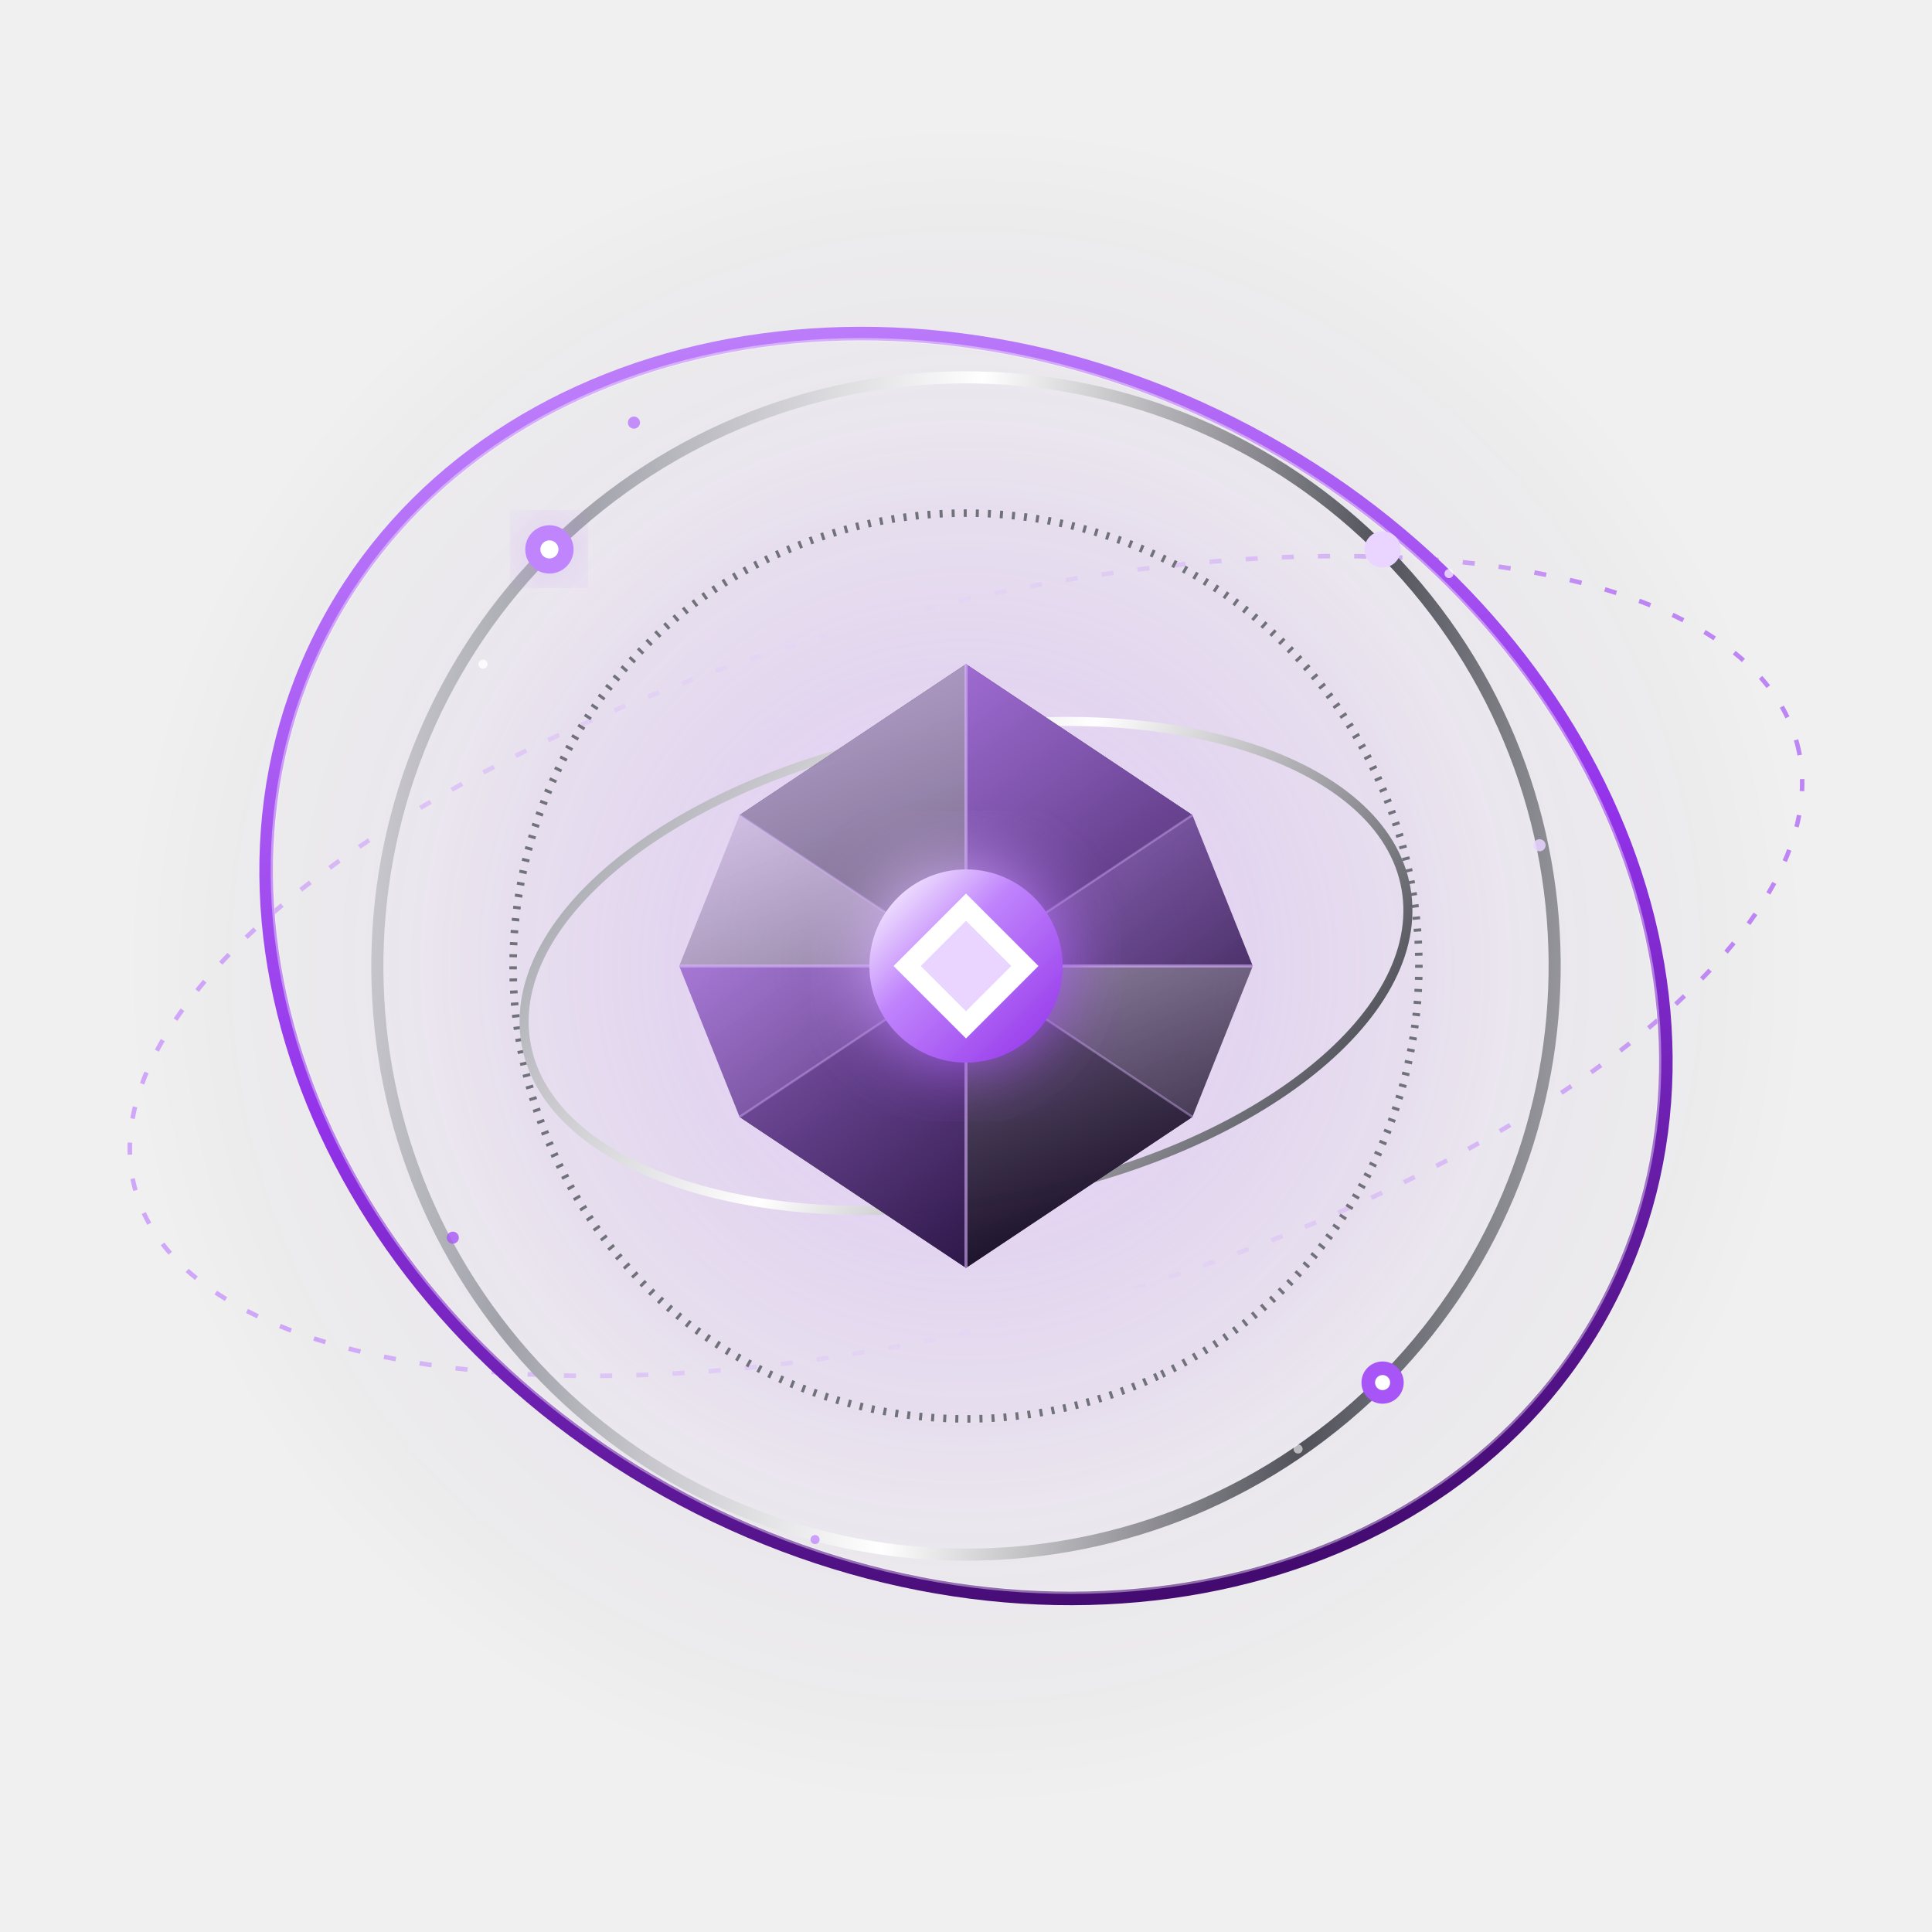
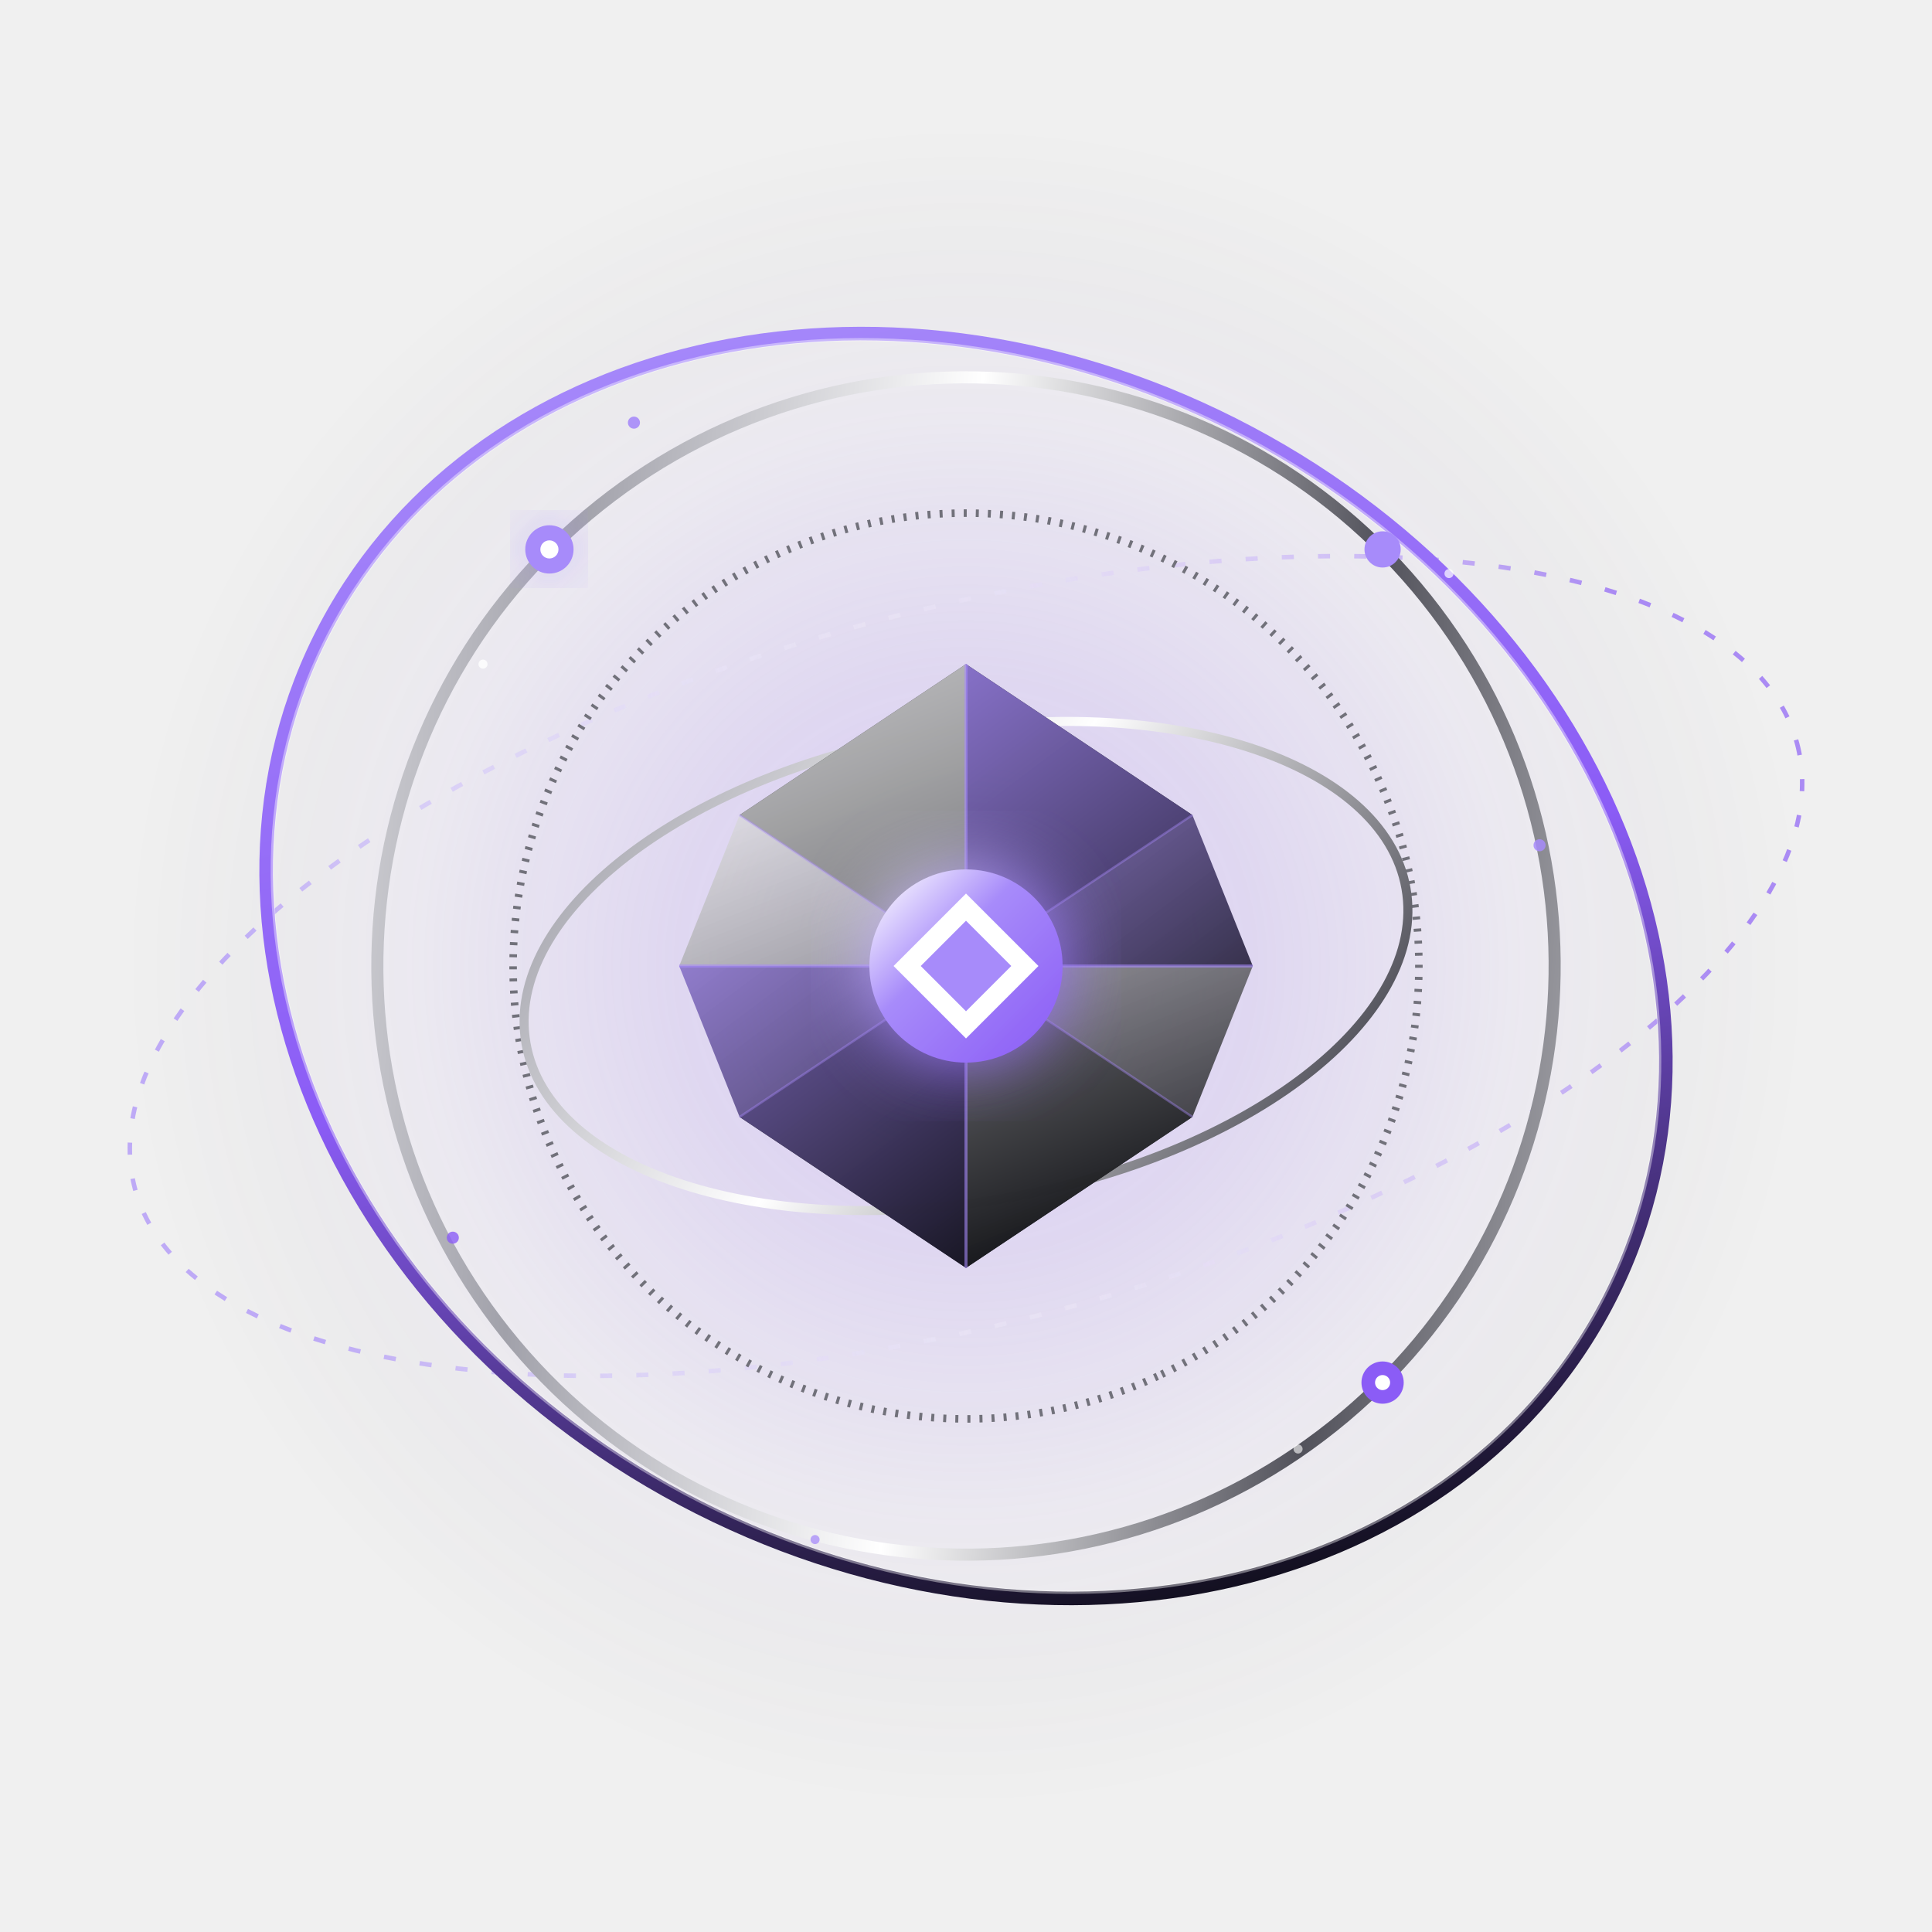
<svg xmlns="http://www.w3.org/2000/svg" width="640" height="640" viewBox="0 0 640 640" fill="none">
  <defs>
    <radialGradient id="ambientGlow" cx="50%" cy="50%" r="50%">
-       <stop offset="0%" stop-color="#C084FC" stop-opacity="0.32" />
-       <stop offset="30%" stop-color="#A855F7" stop-opacity="0.18" />
-       <stop offset="65%" stop-color="#7E22CE" stop-opacity="0.05" />
-       <stop offset="100%" stop-color="#050507" stop-opacity="0" />
+       <stop offset="0%" stop-color="#A78BFA" stop-opacity="0.32" />
+       <stop offset="30%" stop-color="#8B5CF6" stop-opacity="0.18" />
+       <stop offset="65%" stop-color="#8B5CF6" stop-opacity="0.05" />
+       <stop offset="100%" stop-color="#08090D" stop-opacity="0" />
    </radialGradient>
    <linearGradient id="chromeRing" x1="120" y1="120" x2="520" y2="520" gradientUnits="userSpaceOnUse">
      <stop offset="0%" stop-color="#FFFFFF" />
      <stop offset="25%" stop-color="#A1A1AA" />
      <stop offset="48%" stop-color="#FFFFFF" />
      <stop offset="72%" stop-color="#52525B" />
      <stop offset="100%" stop-color="#E4E4E7" />
    </linearGradient>
    <linearGradient id="violetRing" x1="160" y1="140" x2="480" y2="500" gradientUnits="userSpaceOnUse">
-       <stop offset="0%" stop-color="#C084FC" />
-       <stop offset="50%" stop-color="#9333EA" />
-       <stop offset="100%" stop-color="#3B0764" />
+       <stop offset="0%" stop-color="#A78BFA" />
+       <stop offset="50%" stop-color="#8B5CF6" />
+       <stop offset="100%" stop-color="#08090D" />
    </linearGradient>
    <linearGradient id="haloGrad" x1="80" y1="320" x2="560" y2="320" gradientUnits="userSpaceOnUse">
-       <stop offset="0%" stop-color="#C084FC" stop-opacity="0.8" />
-       <stop offset="50%" stop-color="#E9D5FF" stop-opacity="0.2" />
-       <stop offset="100%" stop-color="#A855F7" stop-opacity="0.8" />
+       <stop offset="0%" stop-color="#A78BFA" stop-opacity="0.8" />
+       <stop offset="50%" stop-color="#FFFFFF" stop-opacity="0.2" />
+       <stop offset="100%" stop-color="#8B5CF6" stop-opacity="0.8" />
    </linearGradient>
    <linearGradient id="crystalFacet1" x1="260" y1="240" x2="380" y2="400" gradientUnits="userSpaceOnUse">
-       <stop offset="0%" stop-color="#C084FC" stop-opacity="0.85" />
-       <stop offset="100%" stop-color="#1E0B36" stop-opacity="0.95" />
+       <stop offset="0%" stop-color="#A78BFA" stop-opacity="0.85" />
+       <stop offset="100%" stop-color="#08090D" stop-opacity="0.95" />
    </linearGradient>
    <linearGradient id="crystalFacet2" x1="280" y1="220" x2="360" y2="420" gradientUnits="userSpaceOnUse">
-       <stop offset="0%" stop-color="#E9D5FF" stop-opacity="0.7" />
-       <stop offset="100%" stop-color="#0F051D" stop-opacity="0.9" />
+       <stop offset="0%" stop-color="#FFFFFF" stop-opacity="0.7" />
+       <stop offset="100%" stop-color="#08090D" stop-opacity="0.9" />
    </linearGradient>
    <linearGradient id="singularityCore" x1="290" y1="290" x2="350" y2="350" gradientUnits="userSpaceOnUse">
      <stop offset="0%" stop-color="#FFFFFF" />
-       <stop offset="40%" stop-color="#C084FC" />
-       <stop offset="100%" stop-color="#9333EA" />
+       <stop offset="40%" stop-color="#A78BFA" />
+       <stop offset="100%" stop-color="#8B5CF6" />
    </linearGradient>
    <filter id="coreGlow" x="-30%" y="-30%" width="160%" height="160%">
      <feGaussianBlur stdDeviation="12" result="blur" />
      <feComposite in="SourceGraphic" in2="blur" operator="over" />
    </filter>
  </defs>
  <circle cx="320" cy="320" r="280" fill="url(#ambientGlow)" />
  <ellipse cx="320" cy="320" rx="285" ry="118" stroke="url(#haloGrad)" stroke-width="1.5" stroke-dasharray="4 8" transform="rotate(-15 320 320)" opacity="0.85" />
  <ellipse cx="320" cy="320" rx="240" ry="200" stroke="url(#violetRing)" stroke-width="4.5" transform="rotate(28 320 320)" />
  <ellipse cx="320" cy="320" rx="238" ry="198" stroke="#FFFFFF" stroke-width="1" stroke-opacity="0.4" transform="rotate(28 320 320)" />
  <ellipse cx="320" cy="320" rx="195" ry="195" stroke="url(#chromeRing)" stroke-width="4" transform="rotate(-40 320 320)" />
-   <circle cx="182" cy="182" r="8" fill="#C084FC" filter="url(#coreGlow)" />
+   <circle cx="182" cy="182" r="8" fill="#A78BFA" filter="url(#coreGlow)" />
  <circle cx="182" cy="182" r="3" fill="#FFFFFF" />
-   <circle cx="458" cy="458" r="7" fill="#A855F7" />
+   <circle cx="458" cy="458" r="7" fill="#8B5CF6" />
  <circle cx="458" cy="458" r="2.5" fill="#FFFFFF" />
-   <circle cx="458" cy="182" r="6" fill="#E9D5FF" />
+   <circle cx="458" cy="182" r="6" fill="#A78BFA" />
  <ellipse cx="320" cy="320" rx="150" ry="150" stroke="#71717A" stroke-width="2.5" stroke-dasharray="1 3" transform="rotate(65 320 320)" />
  <ellipse cx="320" cy="320" rx="148" ry="78" stroke="url(#chromeRing)" stroke-width="3" transform="rotate(-10 320 320)" />
  <circle cx="160" cy="220" r="1.5" fill="#FFFFFF" opacity="0.8" />
-   <circle cx="210" cy="140" r="2" fill="#C084FC" opacity="0.9" />
+   <circle cx="210" cy="140" r="2" fill="#A78BFA" opacity="0.9" />
  <circle cx="480" cy="190" r="1.5" fill="#FFFFFF" opacity="0.7" />
-   <circle cx="510" cy="280" r="2" fill="#E9D5FF" opacity="0.85" />
+   <circle cx="510" cy="280" r="2" fill="#A78BFA" opacity="0.85" />
  <circle cx="430" cy="480" r="1.5" fill="#FFFFFF" opacity="0.6" />
-   <circle cx="150" cy="410" r="2" fill="#A855F7" opacity="0.8" />
-   <circle cx="270" cy="510" r="1.5" fill="#C084FC" opacity="0.75" />
-   <polygon points="320,220 395,270 320,320 245,270" fill="#1E0B36" opacity="0.9" />
-   <polygon points="320,420 395,370 320,320 245,370" fill="#0F051D" opacity="0.9" />
+   <circle cx="150" cy="410" r="2" fill="#8B5CF6" opacity="0.8" />
+   <circle cx="270" cy="510" r="1.5" fill="#A78BFA" opacity="0.75" />
+   <polygon points="320,220 395,270 320,320 245,270" fill="#08090D" opacity="0.9" />
+   <polygon points="320,420 395,370 320,320 245,370" fill="#08090D" opacity="0.9" />
  <polygon points="320,220 395,270 415,320 320,320" fill="url(#crystalFacet1)" />
  <polygon points="320,220 245,270 225,320 320,320" fill="url(#crystalFacet2)" />
  <polygon points="320,420 395,370 415,320 320,320" fill="url(#crystalFacet2)" />
  <polygon points="320,420 245,370 225,320 320,320" fill="url(#crystalFacet1)" />
-   <line x1="320" y1="220" x2="320" y2="420" stroke="#D8B4FE" stroke-width="1" stroke-opacity="0.6" />
-   <line x1="225" y1="320" x2="415" y2="320" stroke="#D8B4FE" stroke-width="1" stroke-opacity="0.6" />
-   <line x1="245" y1="270" x2="395" y2="370" stroke="#D8B4FE" stroke-width="0.75" stroke-opacity="0.4" />
-   <line x1="245" y1="370" x2="395" y2="270" stroke="#D8B4FE" stroke-width="0.75" stroke-opacity="0.4" />
+   <line x1="320" y1="220" x2="320" y2="420" stroke="#A78BFA" stroke-width="1" stroke-opacity="0.6" />
+   <line x1="225" y1="320" x2="415" y2="320" stroke="#A78BFA" stroke-width="1" stroke-opacity="0.6" />
+   <line x1="245" y1="270" x2="395" y2="370" stroke="#A78BFA" stroke-width="0.75" stroke-opacity="0.4" />
+   <line x1="245" y1="370" x2="395" y2="270" stroke="#A78BFA" stroke-width="0.75" stroke-opacity="0.4" />
  <circle cx="320" cy="320" r="32" fill="url(#singularityCore)" filter="url(#coreGlow)" />
  <polygon points="320,296 344,320 320,344 296,320" fill="#FFFFFF" />
-   <polygon points="320,305 335,320 320,335 305,320" fill="#E9D5FF" />
+   <polygon points="320,305 335,320 320,335 305,320" fill="#A78BFA" />
</svg>
